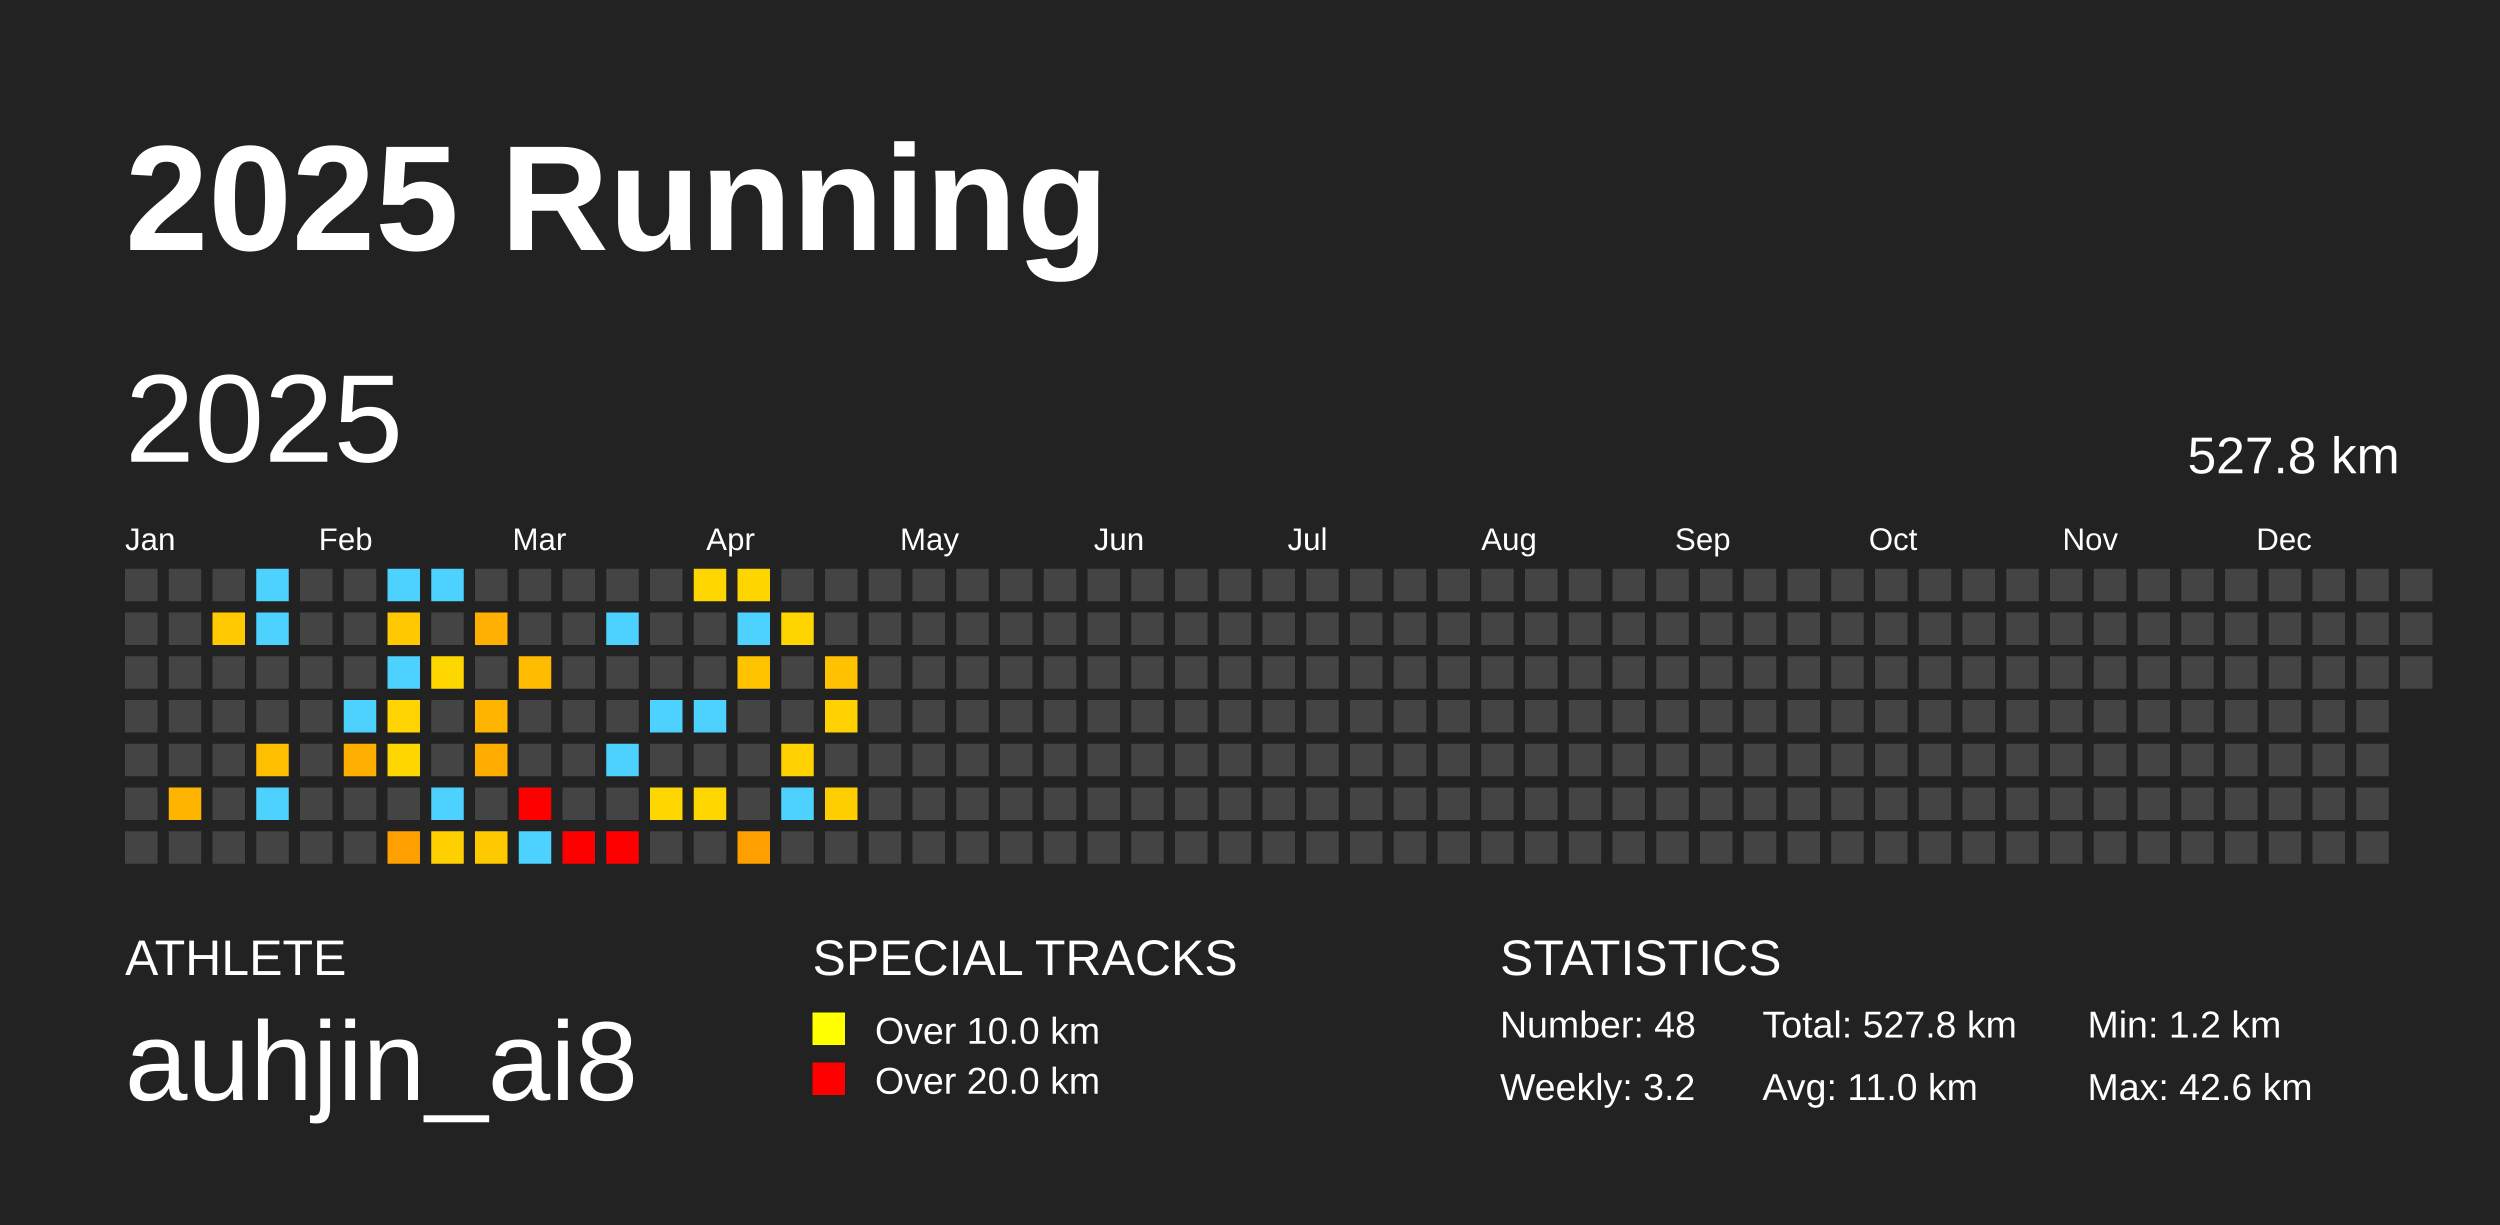
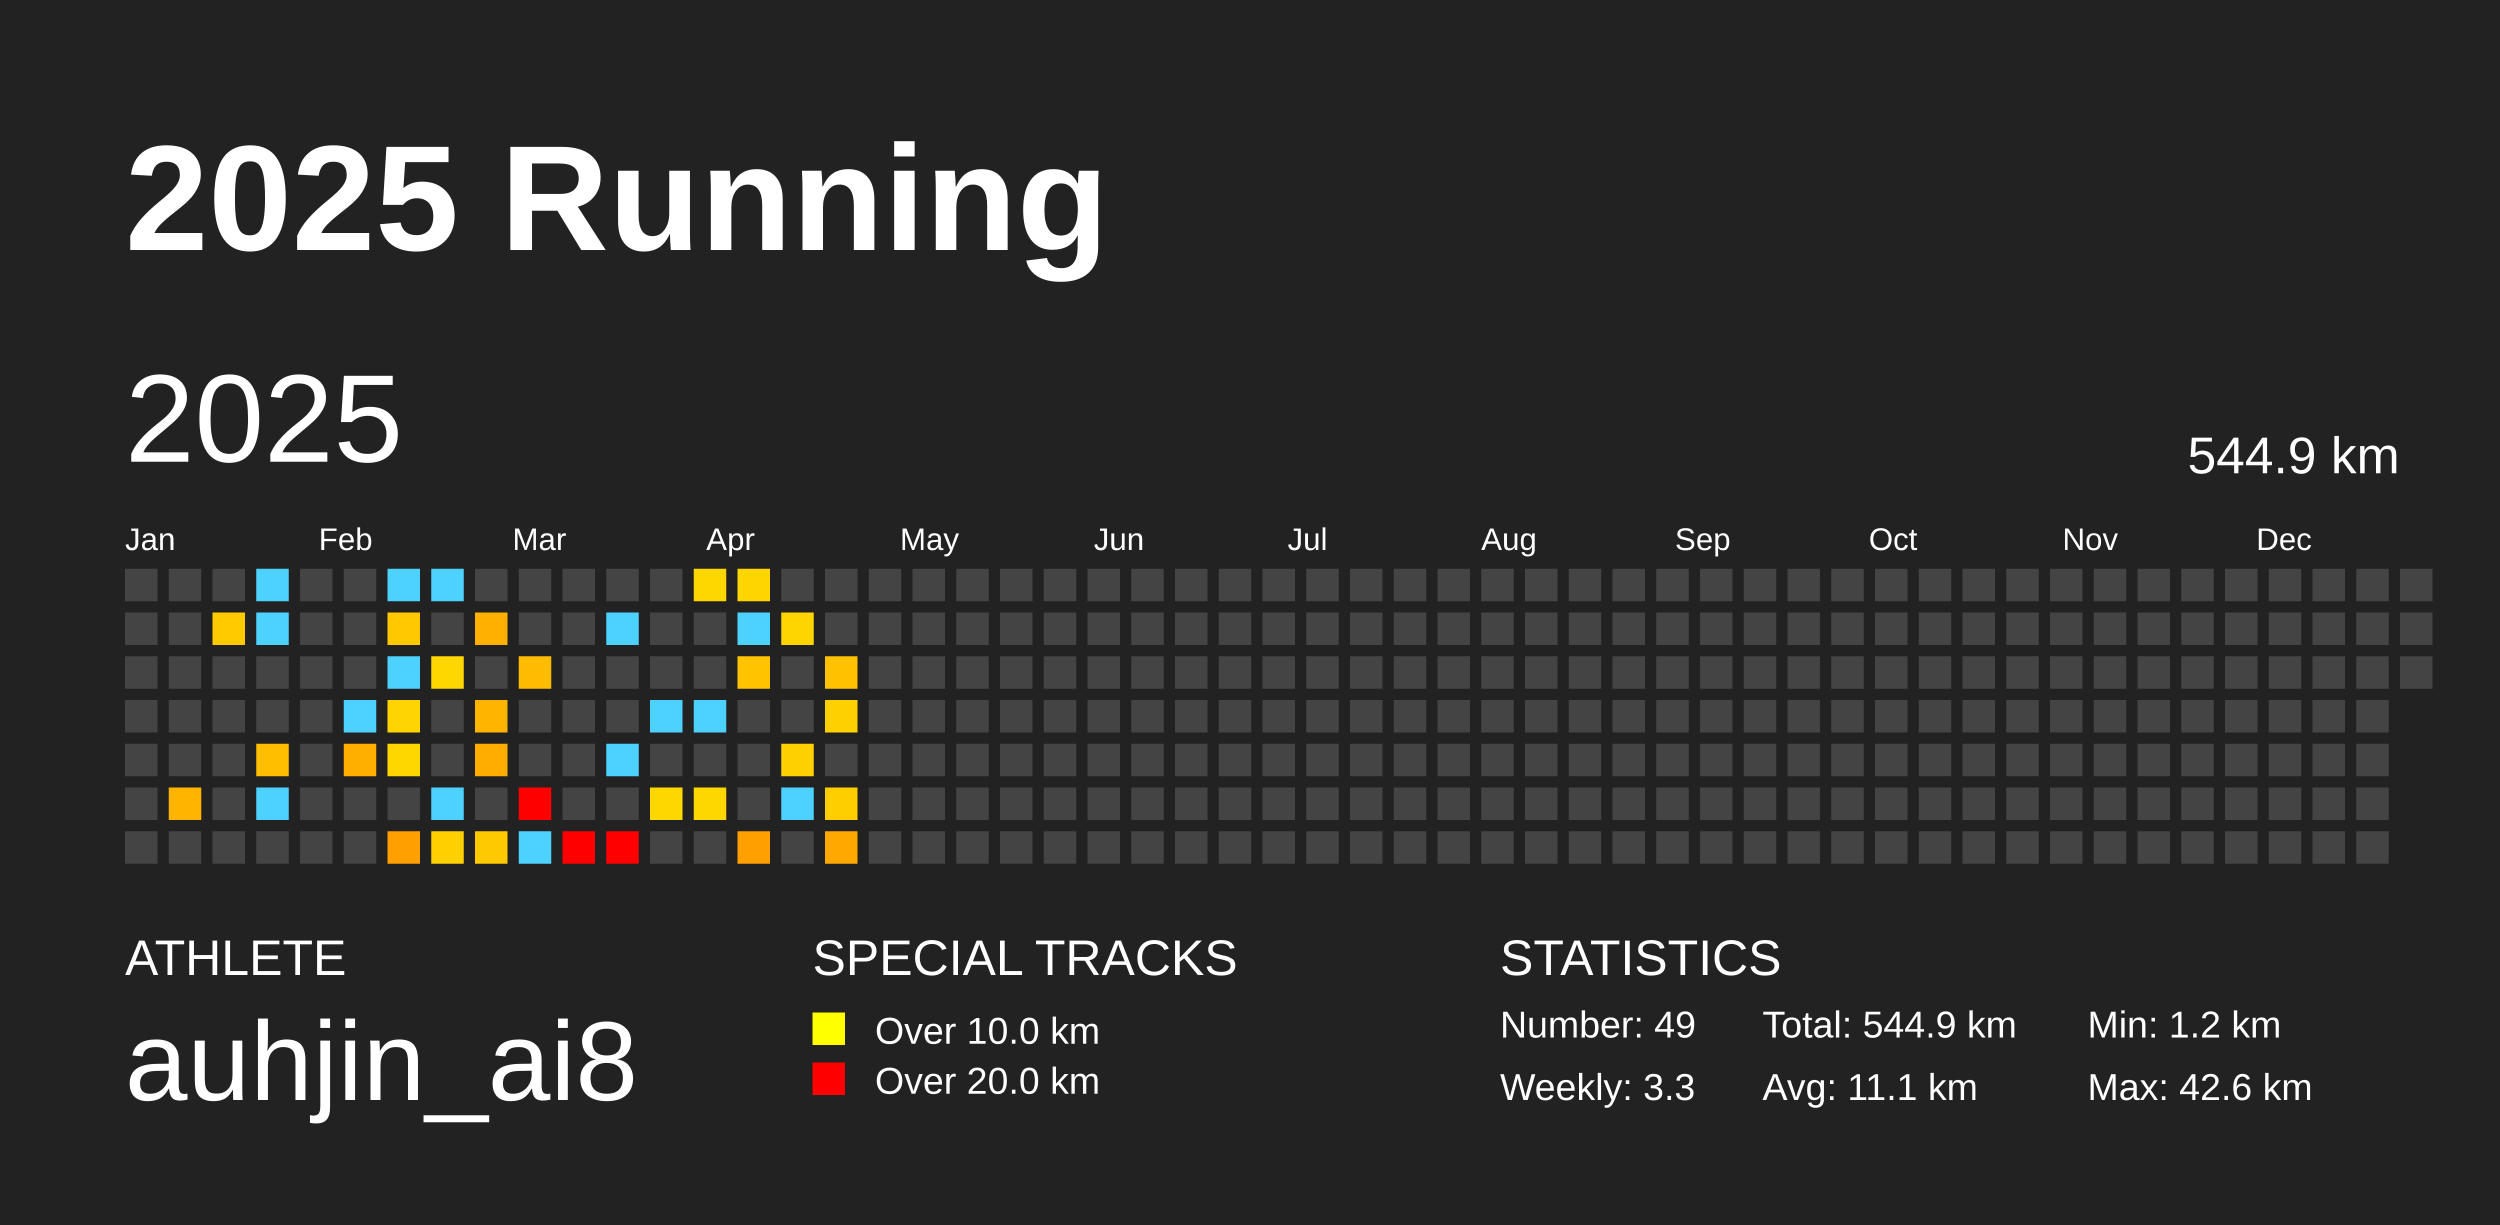
<svg xmlns="http://www.w3.org/2000/svg" baseProfile="full" height="98mm" version="1.1" viewBox="0,0,200,98" width="200mm">
  <defs />
  <rect fill="#222222" height="98" width="200" x="0" y="0" />
  <text fill="#FFFFFF" style="font-size:12px; font-family:Arial; font-weight:bold;" x="10" y="20">2025 Running</text>
  <text fill="#FFFFFF" style="font-size:4px; font-family:Arial" x="10" y="78">ATHLETE</text>
  <text fill="#FFFFFF" style="font-size:9px; font-family:Arial" x="10" y="88">auhjin_ai8</text>
  <text fill="#FFFFFF" style="font-size:4px; font-family:Arial" x="65" y="78">SPECIAL TRACKS</text>
  <rect fill="yellow" height="2.6" width="2.6" x="65" y="81" />
  <text fill="#FFFFFF" style="font-size:3px; font-family:Arial" x="70" y="83.5">Over 10.0 km</text>
  <rect fill="red" height="2.6" width="2.6" x="65" y="85" />
  <text fill="#FFFFFF" style="font-size:3px; font-family:Arial" x="70" y="87.5">Over 20.0 km</text>
  <text fill="#FFFFFF" style="font-size:4px; font-family:Arial" x="120" y="78">STATISTICS</text>
-   <text fill="#FFFFFF" style="font-size:3px; font-family:Arial" x="120" y="83">Number: 48</text>
-   <text fill="#FFFFFF" style="font-size:3px; font-family:Arial" x="120" y="88">Weekly: 3.2</text>
-   <text fill="#FFFFFF" style="font-size:3px; font-family:Arial" x="141" y="83">Total: 527.8 km</text>
-   <text fill="#FFFFFF" style="font-size:3px; font-family:Arial" x="141" y="88">Avg: 11.0 km</text>
+   <text fill="#FFFFFF" style="font-size:3px; font-family:Arial" x="120" y="83">Number: 49</text>
+   <text fill="#FFFFFF" style="font-size:3px; font-family:Arial" x="120" y="88">Weekly: 3.3</text>
+   <text fill="#FFFFFF" style="font-size:3px; font-family:Arial" x="141" y="83">Total: 544.9 km</text>
+   <text fill="#FFFFFF" style="font-size:3px; font-family:Arial" x="141" y="88">Avg: 11.1 km</text>
  <text fill="#FFFFFF" style="font-size:3px; font-family:Arial" x="167" y="83">Min: 1.2 km</text>
  <text fill="#FFFFFF" style="font-size:3px; font-family:Arial" x="167" y="88">Max: 42.6 km</text>
  <text dominant-baseline="hanging" fill="#FFFFFF" style="font-size:10.0px; font-family:Arial;" x="10" y="30">2025</text>
-   <text dominant-baseline="hanging" fill="#FFFFFF" style="font-size:4.125px; font-family:Arial;" x="175" y="35">527.8 km</text>
+   <text dominant-baseline="hanging" fill="#FFFFFF" style="font-size:4.125px; font-family:Arial;" x="175" y="35">544.9 km</text>
  <text fill="#FFFFFF" style="font-size:2.5px; font-family:Arial" x="10.0" y="44">Jan</text>
  <text fill="#FFFFFF" style="font-size:2.5px; font-family:Arial" x="25.5" y="44">Feb</text>
  <text fill="#FFFFFF" style="font-size:2.5px; font-family:Arial" x="41.0" y="44">Mar</text>
  <text fill="#FFFFFF" style="font-size:2.5px; font-family:Arial" x="56.5" y="44">Apr</text>
  <text fill="#FFFFFF" style="font-size:2.5px; font-family:Arial" x="72.0" y="44">May</text>
  <text fill="#FFFFFF" style="font-size:2.5px; font-family:Arial" x="87.5" y="44">Jun</text>
  <text fill="#FFFFFF" style="font-size:2.5px; font-family:Arial" x="103.0" y="44">Jul</text>
  <text fill="#FFFFFF" style="font-size:2.5px; font-family:Arial" x="118.5" y="44">Aug</text>
  <text fill="#FFFFFF" style="font-size:2.5px; font-family:Arial" x="134.0" y="44">Sep</text>
  <text fill="#FFFFFF" style="font-size:2.5px; font-family:Arial" x="149.5" y="44">Oct</text>
  <text fill="#FFFFFF" style="font-size:2.5px; font-family:Arial" x="165.0" y="44">Nov</text>
  <text fill="#FFFFFF" style="font-size:2.5px; font-family:Arial" x="180.5" y="44">Dec</text>
  <rect fill="#444444" height="2.6" width="2.6" x="10.0" y="45.5" />
  <rect fill="#444444" height="2.6" width="2.6" x="10.0" y="49.0" />
  <rect fill="#444444" height="2.6" width="2.6" x="10.0" y="52.5" />
  <rect fill="#444444" height="2.6" width="2.6" x="10.0" y="56.0" />
  <rect fill="#444444" height="2.6" width="2.6" x="10.0" y="59.5" />
  <rect fill="#444444" height="2.6" width="2.6" x="10.0" y="63.0" />
  <rect fill="#444444" height="2.6" width="2.6" x="10.0" y="66.5" />
  <rect fill="#444444" height="2.6" width="2.6" x="13.5" y="45.5" />
  <rect fill="#444444" height="2.6" width="2.6" x="13.5" y="49.0" />
  <rect fill="#444444" height="2.6" width="2.6" x="13.5" y="52.5" />
  <rect fill="#444444" height="2.6" width="2.6" x="13.5" y="56.0" />
  <rect fill="#444444" height="2.6" width="2.6" x="13.5" y="59.5" />
  <rect fill="#ffb400" height="2.6" width="2.6" x="13.5" y="63.0" />
  <rect fill="#444444" height="2.6" width="2.6" x="13.5" y="66.5" />
  <rect fill="#444444" height="2.6" width="2.6" x="17.0" y="45.5" />
  <rect fill="#ffca00" height="2.6" width="2.6" x="17.0" y="49.0" />
  <rect fill="#444444" height="2.6" width="2.6" x="17.0" y="52.5" />
  <rect fill="#444444" height="2.6" width="2.6" x="17.0" y="56.0" />
  <rect fill="#444444" height="2.6" width="2.6" x="17.0" y="59.5" />
  <rect fill="#444444" height="2.6" width="2.6" x="17.0" y="63.0" />
  <rect fill="#444444" height="2.6" width="2.6" x="17.0" y="66.5" />
  <rect fill="#4dd2ff" height="2.6" width="2.6" x="20.5" y="45.5" />
  <rect fill="#4dd2ff" height="2.6" width="2.6" x="20.5" y="49.0" />
  <rect fill="#444444" height="2.6" width="2.6" x="20.5" y="52.5" />
  <rect fill="#444444" height="2.6" width="2.6" x="20.5" y="56.0" />
  <rect fill="#ffbe00" height="2.6" width="2.6" x="20.5" y="59.5" />
  <rect fill="#4dd2ff" height="2.6" width="2.6" x="20.5" y="63.0" />
  <rect fill="#444444" height="2.6" width="2.6" x="20.5" y="66.5" />
  <rect fill="#444444" height="2.6" width="2.6" x="24.0" y="45.5" />
  <rect fill="#444444" height="2.6" width="2.6" x="24.0" y="49.0" />
  <rect fill="#444444" height="2.6" width="2.6" x="24.0" y="52.5" />
  <rect fill="#444444" height="2.6" width="2.6" x="24.0" y="56.0" />
  <rect fill="#444444" height="2.6" width="2.6" x="24.0" y="59.5" />
  <rect fill="#444444" height="2.6" width="2.6" x="24.0" y="63.0" />
  <rect fill="#444444" height="2.6" width="2.6" x="24.0" y="66.5" />
  <rect fill="#444444" height="2.6" width="2.6" x="27.5" y="45.5" />
  <rect fill="#444444" height="2.6" width="2.6" x="27.5" y="49.0" />
  <rect fill="#444444" height="2.6" width="2.6" x="27.5" y="52.5" />
  <rect fill="#4dd2ff" height="2.6" width="2.6" x="27.5" y="56.0" />
  <rect fill="#ffaf00" height="2.6" width="2.6" x="27.5" y="59.5" />
  <rect fill="#444444" height="2.6" width="2.6" x="27.5" y="63.0" />
  <rect fill="#444444" height="2.6" width="2.6" x="27.5" y="66.5" />
  <rect fill="#4dd2ff" height="2.6" width="2.6" x="31.0" y="45.5" />
  <rect fill="#ffc800" height="2.6" width="2.6" x="31.0" y="49.0" />
  <rect fill="#4dd2ff" height="2.6" width="2.6" x="31.0" y="52.5" />
  <rect fill="#ffd400" height="2.6" width="2.6" x="31.0" y="56.0" />
  <rect fill="#ffd700" height="2.6" width="2.6" x="31.0" y="59.5" />
  <rect fill="#444444" height="2.6" width="2.6" x="31.0" y="63.0" />
  <rect fill="#ff9f00" height="2.6" width="2.6" x="31.0" y="66.5" />
  <rect fill="#4dd2ff" height="2.6" width="2.6" x="34.5" y="45.5" />
  <rect fill="#444444" height="2.6" width="2.6" x="34.5" y="49.0" />
  <rect fill="#ffd700" height="2.6" width="2.6" x="34.5" y="52.5" />
  <rect fill="#444444" height="2.6" width="2.6" x="34.5" y="56.0" />
  <rect fill="#444444" height="2.6" width="2.6" x="34.5" y="59.5" />
  <rect fill="#4dd2ff" height="2.6" width="2.6" x="34.5" y="63.0" />
  <rect fill="#ffd000" height="2.6" width="2.6" x="34.5" y="66.5" />
  <rect fill="#444444" height="2.6" width="2.6" x="38.0" y="45.5" />
  <rect fill="#ffb000" height="2.6" width="2.6" x="38.0" y="49.0" />
  <rect fill="#444444" height="2.6" width="2.6" x="38.0" y="52.5" />
  <rect fill="#ffb400" height="2.6" width="2.6" x="38.0" y="56.0" />
  <rect fill="#ffae00" height="2.6" width="2.6" x="38.0" y="59.5" />
  <rect fill="#444444" height="2.6" width="2.6" x="38.0" y="63.0" />
  <rect fill="#ffc900" height="2.6" width="2.6" x="38.0" y="66.5" />
  <rect fill="#444444" height="2.6" width="2.6" x="41.5" y="45.5" />
  <rect fill="#444444" height="2.6" width="2.6" x="41.5" y="49.0" />
  <rect fill="#ffbc00" height="2.6" width="2.6" x="41.5" y="52.5" />
  <rect fill="#444444" height="2.6" width="2.6" x="41.5" y="56.0" />
  <rect fill="#444444" height="2.6" width="2.6" x="41.5" y="59.5" />
  <rect fill="red" height="2.6" width="2.6" x="41.5" y="63.0" />
  <rect fill="#4dd2ff" height="2.6" width="2.6" x="41.5" y="66.5" />
  <rect fill="#444444" height="2.6" width="2.6" x="45.0" y="45.5" />
  <rect fill="#444444" height="2.6" width="2.6" x="45.0" y="49.0" />
  <rect fill="#444444" height="2.6" width="2.6" x="45.0" y="52.5" />
  <rect fill="#444444" height="2.6" width="2.6" x="45.0" y="56.0" />
  <rect fill="#444444" height="2.6" width="2.6" x="45.0" y="59.5" />
  <rect fill="#444444" height="2.6" width="2.6" x="45.0" y="63.0" />
  <rect fill="red" height="2.6" width="2.6" x="45.0" y="66.5" />
  <rect fill="#444444" height="2.6" width="2.6" x="48.5" y="45.5" />
  <rect fill="#4dd2ff" height="2.6" width="2.6" x="48.5" y="49.0" />
  <rect fill="#444444" height="2.6" width="2.6" x="48.5" y="52.5" />
  <rect fill="#444444" height="2.6" width="2.6" x="48.5" y="56.0" />
  <rect fill="#4dd2ff" height="2.6" width="2.6" x="48.5" y="59.5" />
  <rect fill="#444444" height="2.6" width="2.6" x="48.5" y="63.0" />
  <rect fill="red" height="2.6" width="2.6" x="48.5" y="66.5" />
  <rect fill="#444444" height="2.6" width="2.6" x="52.0" y="45.5" />
  <rect fill="#444444" height="2.6" width="2.6" x="52.0" y="49.0" />
  <rect fill="#444444" height="2.6" width="2.6" x="52.0" y="52.5" />
  <rect fill="#4dd2ff" height="2.6" width="2.6" x="52.0" y="56.0" />
  <rect fill="#444444" height="2.6" width="2.6" x="52.0" y="59.5" />
  <rect fill="#ffd700" height="2.6" width="2.6" x="52.0" y="63.0" />
  <rect fill="#444444" height="2.6" width="2.6" x="52.0" y="66.5" />
  <rect fill="#ffd700" height="2.6" width="2.6" x="55.5" y="45.5" />
  <rect fill="#444444" height="2.6" width="2.6" x="55.5" y="49.0" />
  <rect fill="#444444" height="2.6" width="2.6" x="55.5" y="52.5" />
  <rect fill="#4dd2ff" height="2.6" width="2.6" x="55.5" y="56.0" />
  <rect fill="#444444" height="2.6" width="2.6" x="55.5" y="59.5" />
  <rect fill="#ffd700" height="2.6" width="2.6" x="55.5" y="63.0" />
  <rect fill="#444444" height="2.6" width="2.6" x="55.5" y="66.5" />
  <rect fill="#ffd500" height="2.6" width="2.6" x="59.0" y="45.5" />
  <rect fill="#4dd2ff" height="2.6" width="2.6" x="59.0" y="49.0" />
  <rect fill="#ffc300" height="2.6" width="2.6" x="59.0" y="52.5" />
  <rect fill="#444444" height="2.6" width="2.6" x="59.0" y="56.0" />
  <rect fill="#444444" height="2.6" width="2.6" x="59.0" y="59.5" />
  <rect fill="#444444" height="2.6" width="2.6" x="59.0" y="63.0" />
  <rect fill="#ff9f00" height="2.6" width="2.6" x="59.0" y="66.5" />
  <rect fill="#444444" height="2.6" width="2.6" x="62.5" y="45.5" />
  <rect fill="#ffd500" height="2.6" width="2.6" x="62.5" y="49.0" />
  <rect fill="#444444" height="2.6" width="2.6" x="62.5" y="52.5" />
  <rect fill="#444444" height="2.6" width="2.6" x="62.5" y="56.0" />
  <rect fill="#ffd100" height="2.6" width="2.6" x="62.5" y="59.5" />
  <rect fill="#4dd2ff" height="2.6" width="2.6" x="62.5" y="63.0" />
  <rect fill="#444444" height="2.6" width="2.6" x="62.5" y="66.5" />
  <rect fill="#444444" height="2.6" width="2.6" x="66.0" y="45.5" />
  <rect fill="#444444" height="2.6" width="2.6" x="66.0" y="49.0" />
  <rect fill="#ffc100" height="2.6" width="2.6" x="66.0" y="52.5" />
  <rect fill="#ffd100" height="2.6" width="2.6" x="66.0" y="56.0" />
  <rect fill="#444444" height="2.6" width="2.6" x="66.0" y="59.5" />
  <rect fill="#ffce00" height="2.6" width="2.6" x="66.0" y="63.0" />
-   <rect fill="#444444" height="2.6" width="2.6" x="66.0" y="66.5" />
+   <rect fill="#ffa900" height="2.6" width="2.6" x="66.0" y="66.5" />
  <rect fill="#444444" height="2.6" width="2.6" x="69.5" y="45.5" />
  <rect fill="#444444" height="2.6" width="2.6" x="69.5" y="49.0" />
  <rect fill="#444444" height="2.6" width="2.6" x="69.5" y="52.5" />
  <rect fill="#444444" height="2.6" width="2.6" x="69.5" y="56.0" />
  <rect fill="#444444" height="2.6" width="2.6" x="69.5" y="59.5" />
  <rect fill="#444444" height="2.6" width="2.6" x="69.5" y="63.0" />
  <rect fill="#444444" height="2.6" width="2.6" x="69.5" y="66.5" />
  <rect fill="#444444" height="2.6" width="2.6" x="73.0" y="45.5" />
  <rect fill="#444444" height="2.6" width="2.6" x="73.0" y="49.0" />
  <rect fill="#444444" height="2.6" width="2.6" x="73.0" y="52.5" />
  <rect fill="#444444" height="2.6" width="2.6" x="73.0" y="56.0" />
  <rect fill="#444444" height="2.6" width="2.6" x="73.0" y="59.5" />
  <rect fill="#444444" height="2.6" width="2.6" x="73.0" y="63.0" />
  <rect fill="#444444" height="2.6" width="2.6" x="73.0" y="66.5" />
  <rect fill="#444444" height="2.6" width="2.6" x="76.5" y="45.5" />
  <rect fill="#444444" height="2.6" width="2.6" x="76.5" y="49.0" />
  <rect fill="#444444" height="2.6" width="2.6" x="76.5" y="52.5" />
  <rect fill="#444444" height="2.6" width="2.6" x="76.5" y="56.0" />
  <rect fill="#444444" height="2.6" width="2.6" x="76.5" y="59.5" />
  <rect fill="#444444" height="2.6" width="2.6" x="76.5" y="63.0" />
  <rect fill="#444444" height="2.6" width="2.6" x="76.5" y="66.5" />
  <rect fill="#444444" height="2.6" width="2.6" x="80.0" y="45.5" />
  <rect fill="#444444" height="2.6" width="2.6" x="80.0" y="49.0" />
  <rect fill="#444444" height="2.6" width="2.6" x="80.0" y="52.5" />
  <rect fill="#444444" height="2.6" width="2.6" x="80.0" y="56.0" />
  <rect fill="#444444" height="2.6" width="2.6" x="80.0" y="59.5" />
  <rect fill="#444444" height="2.6" width="2.6" x="80.0" y="63.0" />
  <rect fill="#444444" height="2.6" width="2.6" x="80.0" y="66.5" />
  <rect fill="#444444" height="2.6" width="2.6" x="83.5" y="45.5" />
  <rect fill="#444444" height="2.6" width="2.6" x="83.5" y="49.0" />
  <rect fill="#444444" height="2.6" width="2.6" x="83.5" y="52.5" />
  <rect fill="#444444" height="2.6" width="2.6" x="83.5" y="56.0" />
  <rect fill="#444444" height="2.6" width="2.6" x="83.5" y="59.5" />
  <rect fill="#444444" height="2.6" width="2.6" x="83.5" y="63.0" />
  <rect fill="#444444" height="2.6" width="2.6" x="83.5" y="66.5" />
  <rect fill="#444444" height="2.6" width="2.6" x="87.0" y="45.5" />
  <rect fill="#444444" height="2.6" width="2.6" x="87.0" y="49.0" />
  <rect fill="#444444" height="2.6" width="2.6" x="87.0" y="52.5" />
  <rect fill="#444444" height="2.6" width="2.6" x="87.0" y="56.0" />
  <rect fill="#444444" height="2.6" width="2.6" x="87.0" y="59.5" />
  <rect fill="#444444" height="2.6" width="2.6" x="87.0" y="63.0" />
  <rect fill="#444444" height="2.6" width="2.6" x="87.0" y="66.5" />
  <rect fill="#444444" height="2.6" width="2.6" x="90.5" y="45.5" />
  <rect fill="#444444" height="2.6" width="2.6" x="90.5" y="49.0" />
  <rect fill="#444444" height="2.6" width="2.6" x="90.5" y="52.5" />
  <rect fill="#444444" height="2.6" width="2.6" x="90.5" y="56.0" />
  <rect fill="#444444" height="2.6" width="2.6" x="90.5" y="59.5" />
  <rect fill="#444444" height="2.6" width="2.6" x="90.5" y="63.0" />
  <rect fill="#444444" height="2.6" width="2.6" x="90.5" y="66.5" />
  <rect fill="#444444" height="2.6" width="2.6" x="94.0" y="45.5" />
  <rect fill="#444444" height="2.6" width="2.6" x="94.0" y="49.0" />
  <rect fill="#444444" height="2.6" width="2.6" x="94.0" y="52.5" />
  <rect fill="#444444" height="2.6" width="2.6" x="94.0" y="56.0" />
  <rect fill="#444444" height="2.6" width="2.6" x="94.0" y="59.5" />
  <rect fill="#444444" height="2.6" width="2.6" x="94.0" y="63.0" />
  <rect fill="#444444" height="2.6" width="2.6" x="94.0" y="66.5" />
  <rect fill="#444444" height="2.6" width="2.6" x="97.5" y="45.5" />
  <rect fill="#444444" height="2.6" width="2.6" x="97.5" y="49.0" />
  <rect fill="#444444" height="2.6" width="2.6" x="97.5" y="52.5" />
  <rect fill="#444444" height="2.6" width="2.6" x="97.5" y="56.0" />
  <rect fill="#444444" height="2.6" width="2.6" x="97.5" y="59.5" />
  <rect fill="#444444" height="2.6" width="2.6" x="97.5" y="63.0" />
  <rect fill="#444444" height="2.6" width="2.6" x="97.5" y="66.5" />
  <rect fill="#444444" height="2.6" width="2.6" x="101.0" y="45.5" />
  <rect fill="#444444" height="2.6" width="2.6" x="101.0" y="49.0" />
  <rect fill="#444444" height="2.6" width="2.6" x="101.0" y="52.5" />
  <rect fill="#444444" height="2.6" width="2.6" x="101.0" y="56.0" />
  <rect fill="#444444" height="2.6" width="2.6" x="101.0" y="59.5" />
  <rect fill="#444444" height="2.6" width="2.6" x="101.0" y="63.0" />
  <rect fill="#444444" height="2.6" width="2.6" x="101.0" y="66.5" />
  <rect fill="#444444" height="2.6" width="2.6" x="104.5" y="45.5" />
  <rect fill="#444444" height="2.6" width="2.6" x="104.5" y="49.0" />
  <rect fill="#444444" height="2.6" width="2.6" x="104.5" y="52.5" />
  <rect fill="#444444" height="2.6" width="2.6" x="104.5" y="56.0" />
  <rect fill="#444444" height="2.6" width="2.6" x="104.5" y="59.5" />
  <rect fill="#444444" height="2.6" width="2.6" x="104.5" y="63.0" />
  <rect fill="#444444" height="2.6" width="2.6" x="104.5" y="66.5" />
  <rect fill="#444444" height="2.6" width="2.6" x="108.0" y="45.5" />
  <rect fill="#444444" height="2.6" width="2.6" x="108.0" y="49.0" />
  <rect fill="#444444" height="2.6" width="2.6" x="108.0" y="52.5" />
  <rect fill="#444444" height="2.6" width="2.6" x="108.0" y="56.0" />
  <rect fill="#444444" height="2.6" width="2.6" x="108.0" y="59.5" />
  <rect fill="#444444" height="2.6" width="2.6" x="108.0" y="63.0" />
  <rect fill="#444444" height="2.6" width="2.6" x="108.0" y="66.5" />
  <rect fill="#444444" height="2.6" width="2.6" x="111.5" y="45.5" />
  <rect fill="#444444" height="2.6" width="2.6" x="111.5" y="49.0" />
  <rect fill="#444444" height="2.6" width="2.6" x="111.5" y="52.5" />
  <rect fill="#444444" height="2.6" width="2.6" x="111.5" y="56.0" />
  <rect fill="#444444" height="2.6" width="2.6" x="111.5" y="59.5" />
  <rect fill="#444444" height="2.6" width="2.6" x="111.5" y="63.0" />
  <rect fill="#444444" height="2.6" width="2.6" x="111.5" y="66.5" />
  <rect fill="#444444" height="2.6" width="2.6" x="115.0" y="45.5" />
  <rect fill="#444444" height="2.6" width="2.6" x="115.0" y="49.0" />
  <rect fill="#444444" height="2.6" width="2.6" x="115.0" y="52.5" />
  <rect fill="#444444" height="2.6" width="2.6" x="115.0" y="56.0" />
  <rect fill="#444444" height="2.6" width="2.6" x="115.0" y="59.5" />
  <rect fill="#444444" height="2.6" width="2.6" x="115.0" y="63.0" />
  <rect fill="#444444" height="2.6" width="2.6" x="115.0" y="66.5" />
  <rect fill="#444444" height="2.6" width="2.6" x="118.5" y="45.5" />
  <rect fill="#444444" height="2.6" width="2.6" x="118.5" y="49.0" />
  <rect fill="#444444" height="2.6" width="2.6" x="118.5" y="52.5" />
  <rect fill="#444444" height="2.6" width="2.6" x="118.5" y="56.0" />
  <rect fill="#444444" height="2.6" width="2.6" x="118.5" y="59.5" />
  <rect fill="#444444" height="2.6" width="2.6" x="118.5" y="63.0" />
  <rect fill="#444444" height="2.6" width="2.6" x="118.5" y="66.5" />
  <rect fill="#444444" height="2.6" width="2.6" x="122.0" y="45.5" />
  <rect fill="#444444" height="2.6" width="2.6" x="122.0" y="49.0" />
  <rect fill="#444444" height="2.6" width="2.6" x="122.0" y="52.5" />
  <rect fill="#444444" height="2.6" width="2.6" x="122.0" y="56.0" />
  <rect fill="#444444" height="2.6" width="2.6" x="122.0" y="59.5" />
  <rect fill="#444444" height="2.6" width="2.6" x="122.0" y="63.0" />
  <rect fill="#444444" height="2.6" width="2.6" x="122.0" y="66.5" />
  <rect fill="#444444" height="2.6" width="2.6" x="125.5" y="45.5" />
  <rect fill="#444444" height="2.6" width="2.6" x="125.5" y="49.0" />
  <rect fill="#444444" height="2.6" width="2.6" x="125.5" y="52.5" />
  <rect fill="#444444" height="2.6" width="2.6" x="125.5" y="56.0" />
  <rect fill="#444444" height="2.6" width="2.6" x="125.5" y="59.5" />
  <rect fill="#444444" height="2.6" width="2.6" x="125.5" y="63.0" />
  <rect fill="#444444" height="2.6" width="2.6" x="125.5" y="66.5" />
  <rect fill="#444444" height="2.6" width="2.6" x="129.0" y="45.5" />
  <rect fill="#444444" height="2.6" width="2.6" x="129.0" y="49.0" />
  <rect fill="#444444" height="2.6" width="2.6" x="129.0" y="52.5" />
  <rect fill="#444444" height="2.6" width="2.6" x="129.0" y="56.0" />
  <rect fill="#444444" height="2.6" width="2.6" x="129.0" y="59.5" />
  <rect fill="#444444" height="2.6" width="2.6" x="129.0" y="63.0" />
  <rect fill="#444444" height="2.6" width="2.6" x="129.0" y="66.5" />
  <rect fill="#444444" height="2.6" width="2.6" x="132.5" y="45.5" />
  <rect fill="#444444" height="2.6" width="2.6" x="132.5" y="49.0" />
  <rect fill="#444444" height="2.6" width="2.6" x="132.5" y="52.5" />
  <rect fill="#444444" height="2.6" width="2.6" x="132.5" y="56.0" />
  <rect fill="#444444" height="2.6" width="2.6" x="132.5" y="59.5" />
  <rect fill="#444444" height="2.6" width="2.6" x="132.5" y="63.0" />
  <rect fill="#444444" height="2.6" width="2.6" x="132.5" y="66.5" />
  <rect fill="#444444" height="2.6" width="2.6" x="136.0" y="45.5" />
  <rect fill="#444444" height="2.6" width="2.6" x="136.0" y="49.0" />
  <rect fill="#444444" height="2.6" width="2.6" x="136.0" y="52.5" />
  <rect fill="#444444" height="2.6" width="2.6" x="136.0" y="56.0" />
  <rect fill="#444444" height="2.6" width="2.6" x="136.0" y="59.5" />
  <rect fill="#444444" height="2.6" width="2.6" x="136.0" y="63.0" />
  <rect fill="#444444" height="2.6" width="2.6" x="136.0" y="66.5" />
  <rect fill="#444444" height="2.6" width="2.6" x="139.5" y="45.5" />
  <rect fill="#444444" height="2.6" width="2.6" x="139.5" y="49.0" />
  <rect fill="#444444" height="2.6" width="2.6" x="139.5" y="52.5" />
  <rect fill="#444444" height="2.6" width="2.6" x="139.5" y="56.0" />
  <rect fill="#444444" height="2.6" width="2.6" x="139.5" y="59.5" />
  <rect fill="#444444" height="2.6" width="2.6" x="139.5" y="63.0" />
  <rect fill="#444444" height="2.6" width="2.6" x="139.5" y="66.5" />
  <rect fill="#444444" height="2.6" width="2.6" x="143.0" y="45.5" />
  <rect fill="#444444" height="2.6" width="2.6" x="143.0" y="49.0" />
  <rect fill="#444444" height="2.6" width="2.6" x="143.0" y="52.5" />
  <rect fill="#444444" height="2.6" width="2.6" x="143.0" y="56.0" />
  <rect fill="#444444" height="2.6" width="2.6" x="143.0" y="59.5" />
  <rect fill="#444444" height="2.6" width="2.6" x="143.0" y="63.0" />
  <rect fill="#444444" height="2.6" width="2.6" x="143.0" y="66.5" />
  <rect fill="#444444" height="2.6" width="2.6" x="146.5" y="45.5" />
  <rect fill="#444444" height="2.6" width="2.6" x="146.5" y="49.0" />
  <rect fill="#444444" height="2.6" width="2.6" x="146.5" y="52.5" />
  <rect fill="#444444" height="2.6" width="2.6" x="146.5" y="56.0" />
  <rect fill="#444444" height="2.6" width="2.6" x="146.5" y="59.5" />
  <rect fill="#444444" height="2.6" width="2.6" x="146.5" y="63.0" />
  <rect fill="#444444" height="2.6" width="2.6" x="146.5" y="66.5" />
  <rect fill="#444444" height="2.6" width="2.6" x="150.0" y="45.5" />
  <rect fill="#444444" height="2.6" width="2.6" x="150.0" y="49.0" />
  <rect fill="#444444" height="2.6" width="2.6" x="150.0" y="52.5" />
  <rect fill="#444444" height="2.6" width="2.6" x="150.0" y="56.0" />
  <rect fill="#444444" height="2.6" width="2.6" x="150.0" y="59.5" />
  <rect fill="#444444" height="2.6" width="2.6" x="150.0" y="63.0" />
  <rect fill="#444444" height="2.6" width="2.6" x="150.0" y="66.5" />
  <rect fill="#444444" height="2.6" width="2.6" x="153.5" y="45.5" />
  <rect fill="#444444" height="2.6" width="2.6" x="153.5" y="49.0" />
  <rect fill="#444444" height="2.6" width="2.6" x="153.5" y="52.5" />
  <rect fill="#444444" height="2.6" width="2.6" x="153.5" y="56.0" />
  <rect fill="#444444" height="2.6" width="2.6" x="153.5" y="59.5" />
  <rect fill="#444444" height="2.6" width="2.6" x="153.5" y="63.0" />
  <rect fill="#444444" height="2.6" width="2.6" x="153.5" y="66.5" />
  <rect fill="#444444" height="2.6" width="2.6" x="157.0" y="45.5" />
  <rect fill="#444444" height="2.6" width="2.6" x="157.0" y="49.0" />
  <rect fill="#444444" height="2.6" width="2.6" x="157.0" y="52.5" />
  <rect fill="#444444" height="2.6" width="2.6" x="157.0" y="56.0" />
  <rect fill="#444444" height="2.6" width="2.6" x="157.0" y="59.5" />
  <rect fill="#444444" height="2.6" width="2.6" x="157.0" y="63.0" />
  <rect fill="#444444" height="2.6" width="2.6" x="157.0" y="66.5" />
  <rect fill="#444444" height="2.6" width="2.6" x="160.5" y="45.5" />
  <rect fill="#444444" height="2.6" width="2.6" x="160.5" y="49.0" />
  <rect fill="#444444" height="2.6" width="2.6" x="160.5" y="52.5" />
  <rect fill="#444444" height="2.6" width="2.6" x="160.5" y="56.0" />
  <rect fill="#444444" height="2.6" width="2.6" x="160.5" y="59.5" />
  <rect fill="#444444" height="2.6" width="2.6" x="160.5" y="63.0" />
  <rect fill="#444444" height="2.6" width="2.6" x="160.5" y="66.5" />
  <rect fill="#444444" height="2.6" width="2.6" x="164.0" y="45.5" />
  <rect fill="#444444" height="2.6" width="2.6" x="164.0" y="49.0" />
  <rect fill="#444444" height="2.6" width="2.6" x="164.0" y="52.5" />
  <rect fill="#444444" height="2.6" width="2.6" x="164.0" y="56.0" />
  <rect fill="#444444" height="2.6" width="2.6" x="164.0" y="59.5" />
  <rect fill="#444444" height="2.6" width="2.6" x="164.0" y="63.0" />
  <rect fill="#444444" height="2.6" width="2.6" x="164.0" y="66.5" />
  <rect fill="#444444" height="2.6" width="2.6" x="167.5" y="45.5" />
  <rect fill="#444444" height="2.6" width="2.6" x="167.5" y="49.0" />
  <rect fill="#444444" height="2.6" width="2.6" x="167.5" y="52.5" />
  <rect fill="#444444" height="2.6" width="2.6" x="167.5" y="56.0" />
  <rect fill="#444444" height="2.6" width="2.6" x="167.5" y="59.5" />
  <rect fill="#444444" height="2.6" width="2.6" x="167.5" y="63.0" />
  <rect fill="#444444" height="2.6" width="2.6" x="167.5" y="66.5" />
  <rect fill="#444444" height="2.6" width="2.6" x="171.0" y="45.5" />
  <rect fill="#444444" height="2.6" width="2.6" x="171.0" y="49.0" />
  <rect fill="#444444" height="2.6" width="2.6" x="171.0" y="52.5" />
  <rect fill="#444444" height="2.6" width="2.6" x="171.0" y="56.0" />
  <rect fill="#444444" height="2.6" width="2.6" x="171.0" y="59.5" />
  <rect fill="#444444" height="2.6" width="2.6" x="171.0" y="63.0" />
  <rect fill="#444444" height="2.6" width="2.6" x="171.0" y="66.5" />
  <rect fill="#444444" height="2.6" width="2.6" x="174.5" y="45.5" />
  <rect fill="#444444" height="2.6" width="2.6" x="174.5" y="49.0" />
  <rect fill="#444444" height="2.6" width="2.6" x="174.5" y="52.5" />
  <rect fill="#444444" height="2.6" width="2.6" x="174.5" y="56.0" />
  <rect fill="#444444" height="2.6" width="2.6" x="174.5" y="59.5" />
  <rect fill="#444444" height="2.6" width="2.6" x="174.5" y="63.0" />
  <rect fill="#444444" height="2.6" width="2.6" x="174.5" y="66.5" />
  <rect fill="#444444" height="2.6" width="2.6" x="178.0" y="45.5" />
  <rect fill="#444444" height="2.6" width="2.6" x="178.0" y="49.0" />
  <rect fill="#444444" height="2.6" width="2.6" x="178.0" y="52.5" />
  <rect fill="#444444" height="2.6" width="2.6" x="178.0" y="56.0" />
  <rect fill="#444444" height="2.6" width="2.6" x="178.0" y="59.5" />
  <rect fill="#444444" height="2.6" width="2.6" x="178.0" y="63.0" />
  <rect fill="#444444" height="2.6" width="2.6" x="178.0" y="66.5" />
  <rect fill="#444444" height="2.6" width="2.6" x="181.5" y="45.5" />
  <rect fill="#444444" height="2.6" width="2.6" x="181.5" y="49.0" />
  <rect fill="#444444" height="2.6" width="2.6" x="181.5" y="52.5" />
  <rect fill="#444444" height="2.6" width="2.6" x="181.5" y="56.0" />
  <rect fill="#444444" height="2.6" width="2.6" x="181.5" y="59.5" />
  <rect fill="#444444" height="2.6" width="2.6" x="181.5" y="63.0" />
  <rect fill="#444444" height="2.6" width="2.6" x="181.5" y="66.5" />
  <rect fill="#444444" height="2.6" width="2.6" x="185.0" y="45.5" />
  <rect fill="#444444" height="2.6" width="2.6" x="185.0" y="49.0" />
  <rect fill="#444444" height="2.6" width="2.6" x="185.0" y="52.5" />
  <rect fill="#444444" height="2.6" width="2.6" x="185.0" y="56.0" />
  <rect fill="#444444" height="2.6" width="2.6" x="185.0" y="59.5" />
  <rect fill="#444444" height="2.6" width="2.6" x="185.0" y="63.0" />
  <rect fill="#444444" height="2.6" width="2.6" x="185.0" y="66.5" />
  <rect fill="#444444" height="2.6" width="2.6" x="188.5" y="45.5" />
  <rect fill="#444444" height="2.6" width="2.6" x="188.5" y="49.0" />
  <rect fill="#444444" height="2.6" width="2.6" x="188.5" y="52.5" />
  <rect fill="#444444" height="2.6" width="2.6" x="188.5" y="56.0" />
  <rect fill="#444444" height="2.6" width="2.6" x="188.5" y="59.5" />
  <rect fill="#444444" height="2.6" width="2.6" x="188.5" y="63.0" />
  <rect fill="#444444" height="2.6" width="2.6" x="188.5" y="66.5" />
  <rect fill="#444444" height="2.6" width="2.6" x="192.0" y="45.5" />
  <rect fill="#444444" height="2.6" width="2.6" x="192.0" y="49.0" />
  <rect fill="#444444" height="2.6" width="2.6" x="192.0" y="52.5" />
</svg>
